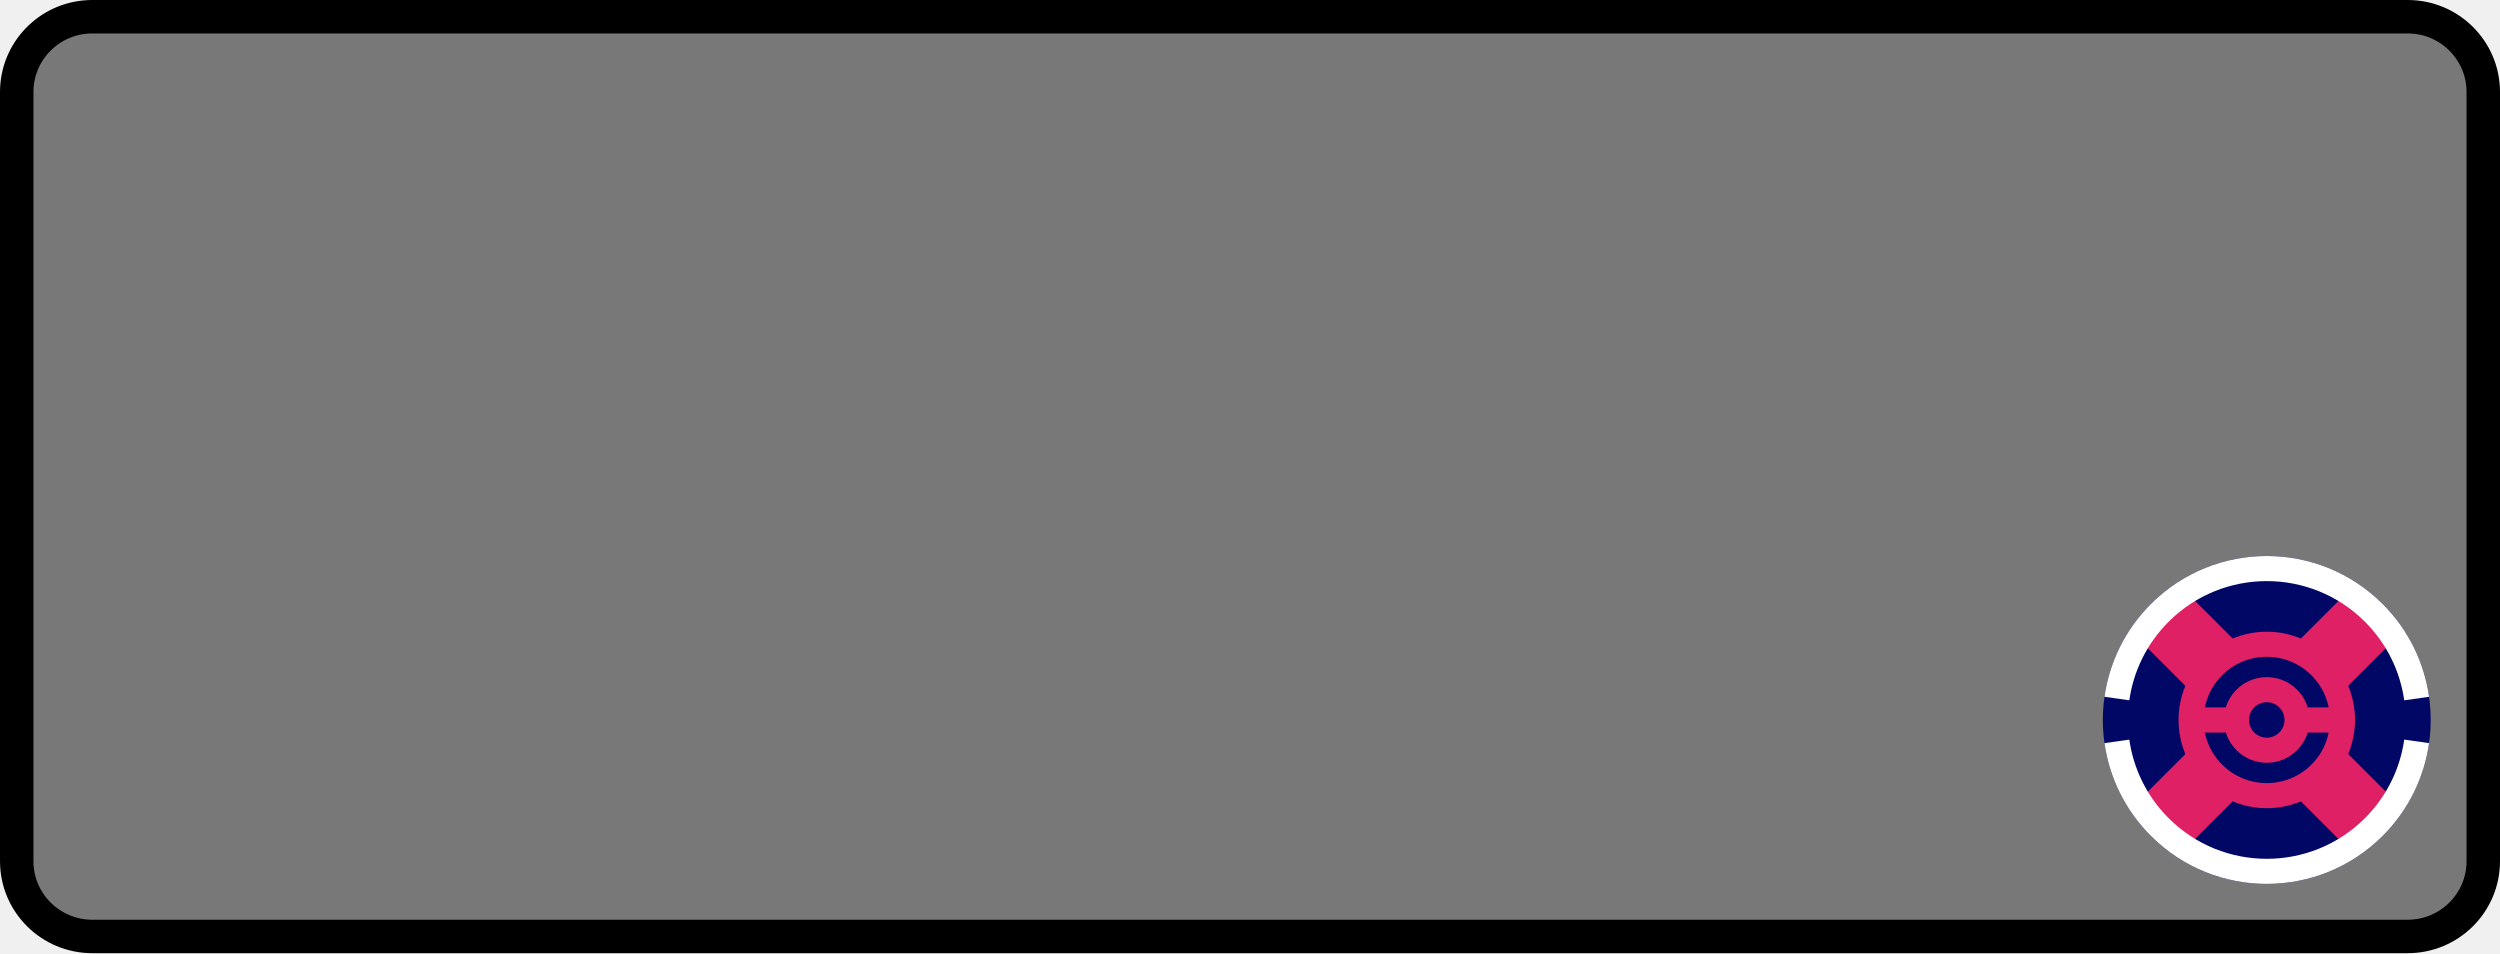
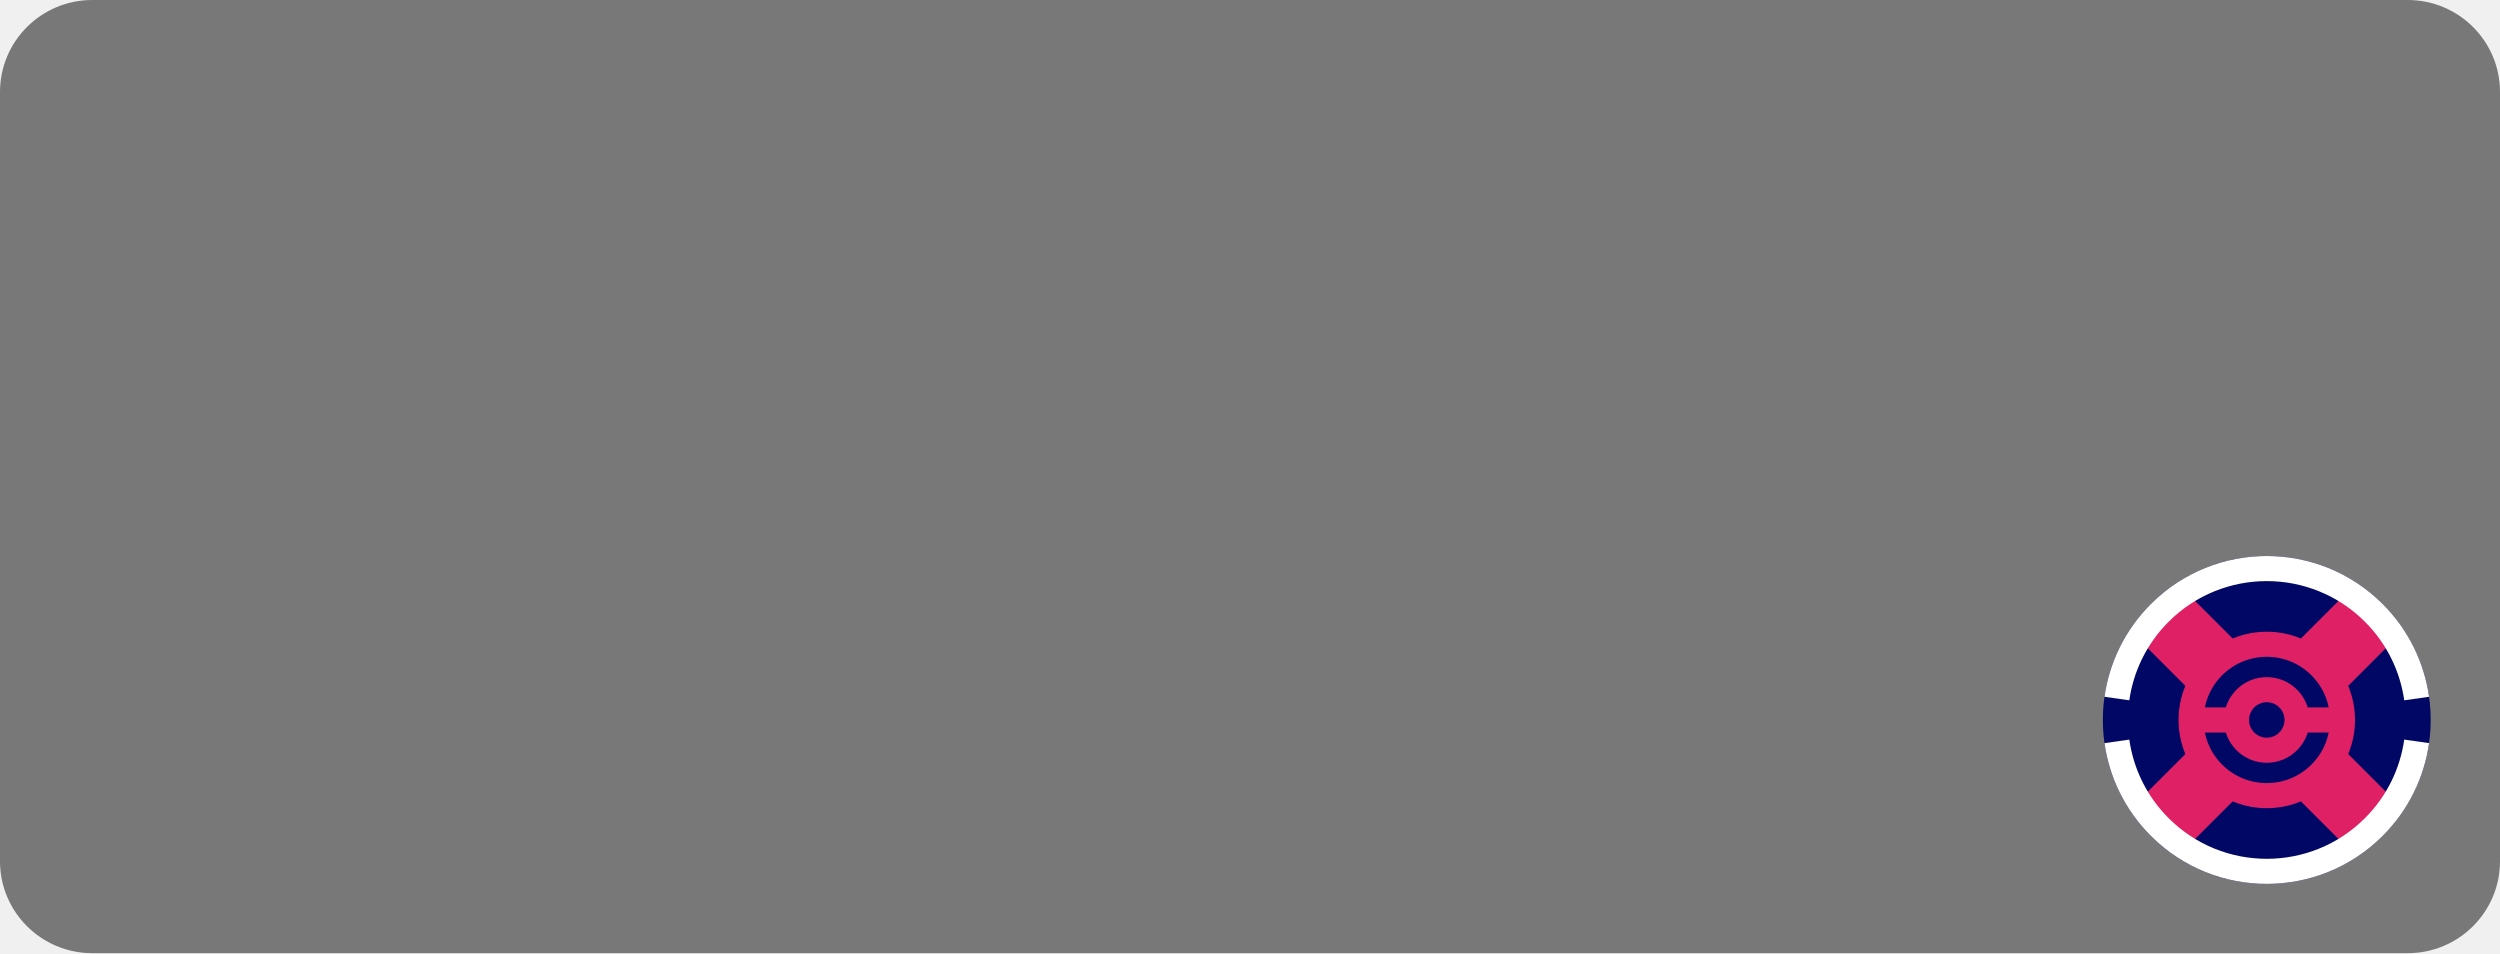
<svg xmlns="http://www.w3.org/2000/svg" width="299" height="114" viewBox="0 0 299 114" fill="none">
  <g clip-path="url(#clip0_1_49)">
-     <path d="M11.037 2H287.963C292.96 2 297 6.036 297 11V103C297 107.964 292.96 112 287.963 112H11.037C6.04 112 2 107.964 2 103V11L2.012 10.537C2.254 5.787 6.196 2 11.037 2Z" fill="black" fill-opacity="0.5" stroke="black" stroke-width="4" />
-     <path d="M289.213 86.107C289.213 96.107 281.107 104.213 271.107 104.213C261.107 104.213 253 96.107 253 86.107C253 76.107 261.107 68 271.107 68C281.107 68 289.213 76.107 289.213 86.107Z" fill="#010765" stroke="#010765" stroke-width="3" />
-     <path d="M274.728 86.107C274.728 88.107 273.107 89.728 271.107 89.728C269.107 89.728 267.485 88.107 267.485 86.107M274.728 86.107C274.728 84.107 273.107 82.485 271.107 82.485C269.107 82.485 267.485 84.107 267.485 86.107M274.728 86.107H280.16M267.485 86.107H262.053M262.053 86.107C262.053 88.424 262.937 90.74 264.705 92.508C268.24 96.044 273.973 96.044 277.508 92.508C279.276 90.74 280.16 88.424 280.16 86.107M262.053 86.107C262.053 83.79 262.937 81.473 264.705 79.705C268.24 76.169 273.973 76.169 277.508 79.705C279.276 81.473 280.16 83.79 280.16 86.107" stroke="#DF2064" stroke-width="3" />
-     <path d="M258.303 98.91L264.705 92.508" stroke="#DF2064" stroke-width="8" />
-     <path d="M283.91 98.91L277.508 92.508" stroke="#DF2064" stroke-width="8" />
-     <path d="M283.781 73.432L277.508 79.705" stroke="#DF2064" stroke-width="8" />
-     <path d="M258.303 73.303L264.705 79.705" stroke="#DF2064" stroke-width="8" />
-     <path d="M289.032 88.667C288.5 92.415 286.792 96.027 283.91 98.91C276.839 105.981 265.374 105.981 258.303 98.91C255.421 96.027 253.713 92.415 253.181 88.667" stroke="white" stroke-width="3" />
-     <path d="M289.032 83.546C288.5 79.799 286.792 76.186 283.91 73.303C276.839 66.232 265.374 66.232 258.303 73.303C255.421 76.186 253.713 79.799 253.181 83.546" stroke="white" stroke-width="3" />
+     <path d="M0 11C0 4.925 4.941 0 11.037 0H287.963C294.059 0 299 4.925 299 11V103C299 109.075 294.059 114 287.963 114H11.037C4.941 114 0 109.075 0 103V11Z" fill="black" fill-opacity="0.5" />
+     <path d="M289.213 86.107C289.213 96.107 281.107 104.213 271.107 104.213C261.107 104.213 253 96.107 253 86.107C253 76.107 261.107 68 271.107 68C281.107 68 289.213 76.107 289.213 86.107Z" fill="#010765" stroke-width="3" stroke="#010765" />
+     <path d="M274.728 86.107C274.728 88.107 273.107 89.728 271.107 89.728C269.107 89.728 267.485 88.107 267.485 86.107M274.728 86.107C274.728 84.107 273.107 82.485 271.107 82.485C269.107 82.485 267.485 84.107 267.485 86.107M274.728 86.107H280.16M267.485 86.107H262.053M262.053 86.107C262.053 88.424 262.937 90.74 264.705 92.508C268.24 96.044 273.973 96.044 277.508 92.508C279.276 90.74 280.16 88.424 280.16 86.107M262.053 86.107C262.053 83.79 262.937 81.473 264.705 79.705C268.24 76.169 273.973 76.169 277.508 79.705C279.276 81.473 280.16 83.79 280.16 86.107" stroke-width="3" stroke="#DF2064" />
+     <path d="M258.303 98.91L264.705 92.508" stroke-width="8" stroke="#DF2064" />
+     <path d="M283.91 98.91L277.508 92.508" stroke-width="8" stroke="#DF2064" />
+     <path d="M283.781 73.432L277.508 79.705" stroke-width="8" stroke="#DF2064" />
+     <path d="M258.303 73.303L264.705 79.705" stroke-width="8" stroke="#DF2064" />
+     <path d="M253.181 88.667C253.713 92.415 255.421 96.027 258.303 98.91C265.374 105.981 276.839 105.981 283.91 98.91C286.792 96.027 288.5 92.415 289.032 88.667" stroke-width="3" stroke="white" />
+     <path d="M289.032 83.546C288.5 79.799 286.792 76.186 283.91 73.303C276.839 66.232 265.374 66.232 258.303 73.303C255.421 76.186 253.713 79.799 253.181 83.546" stroke-width="3" stroke="white" />
  </g>
  <defs>
    <clipPath id="clip0_1_49">
      <rect width="299" height="114" rx="11" fill="white" />
    </clipPath>
  </defs>
</svg>
